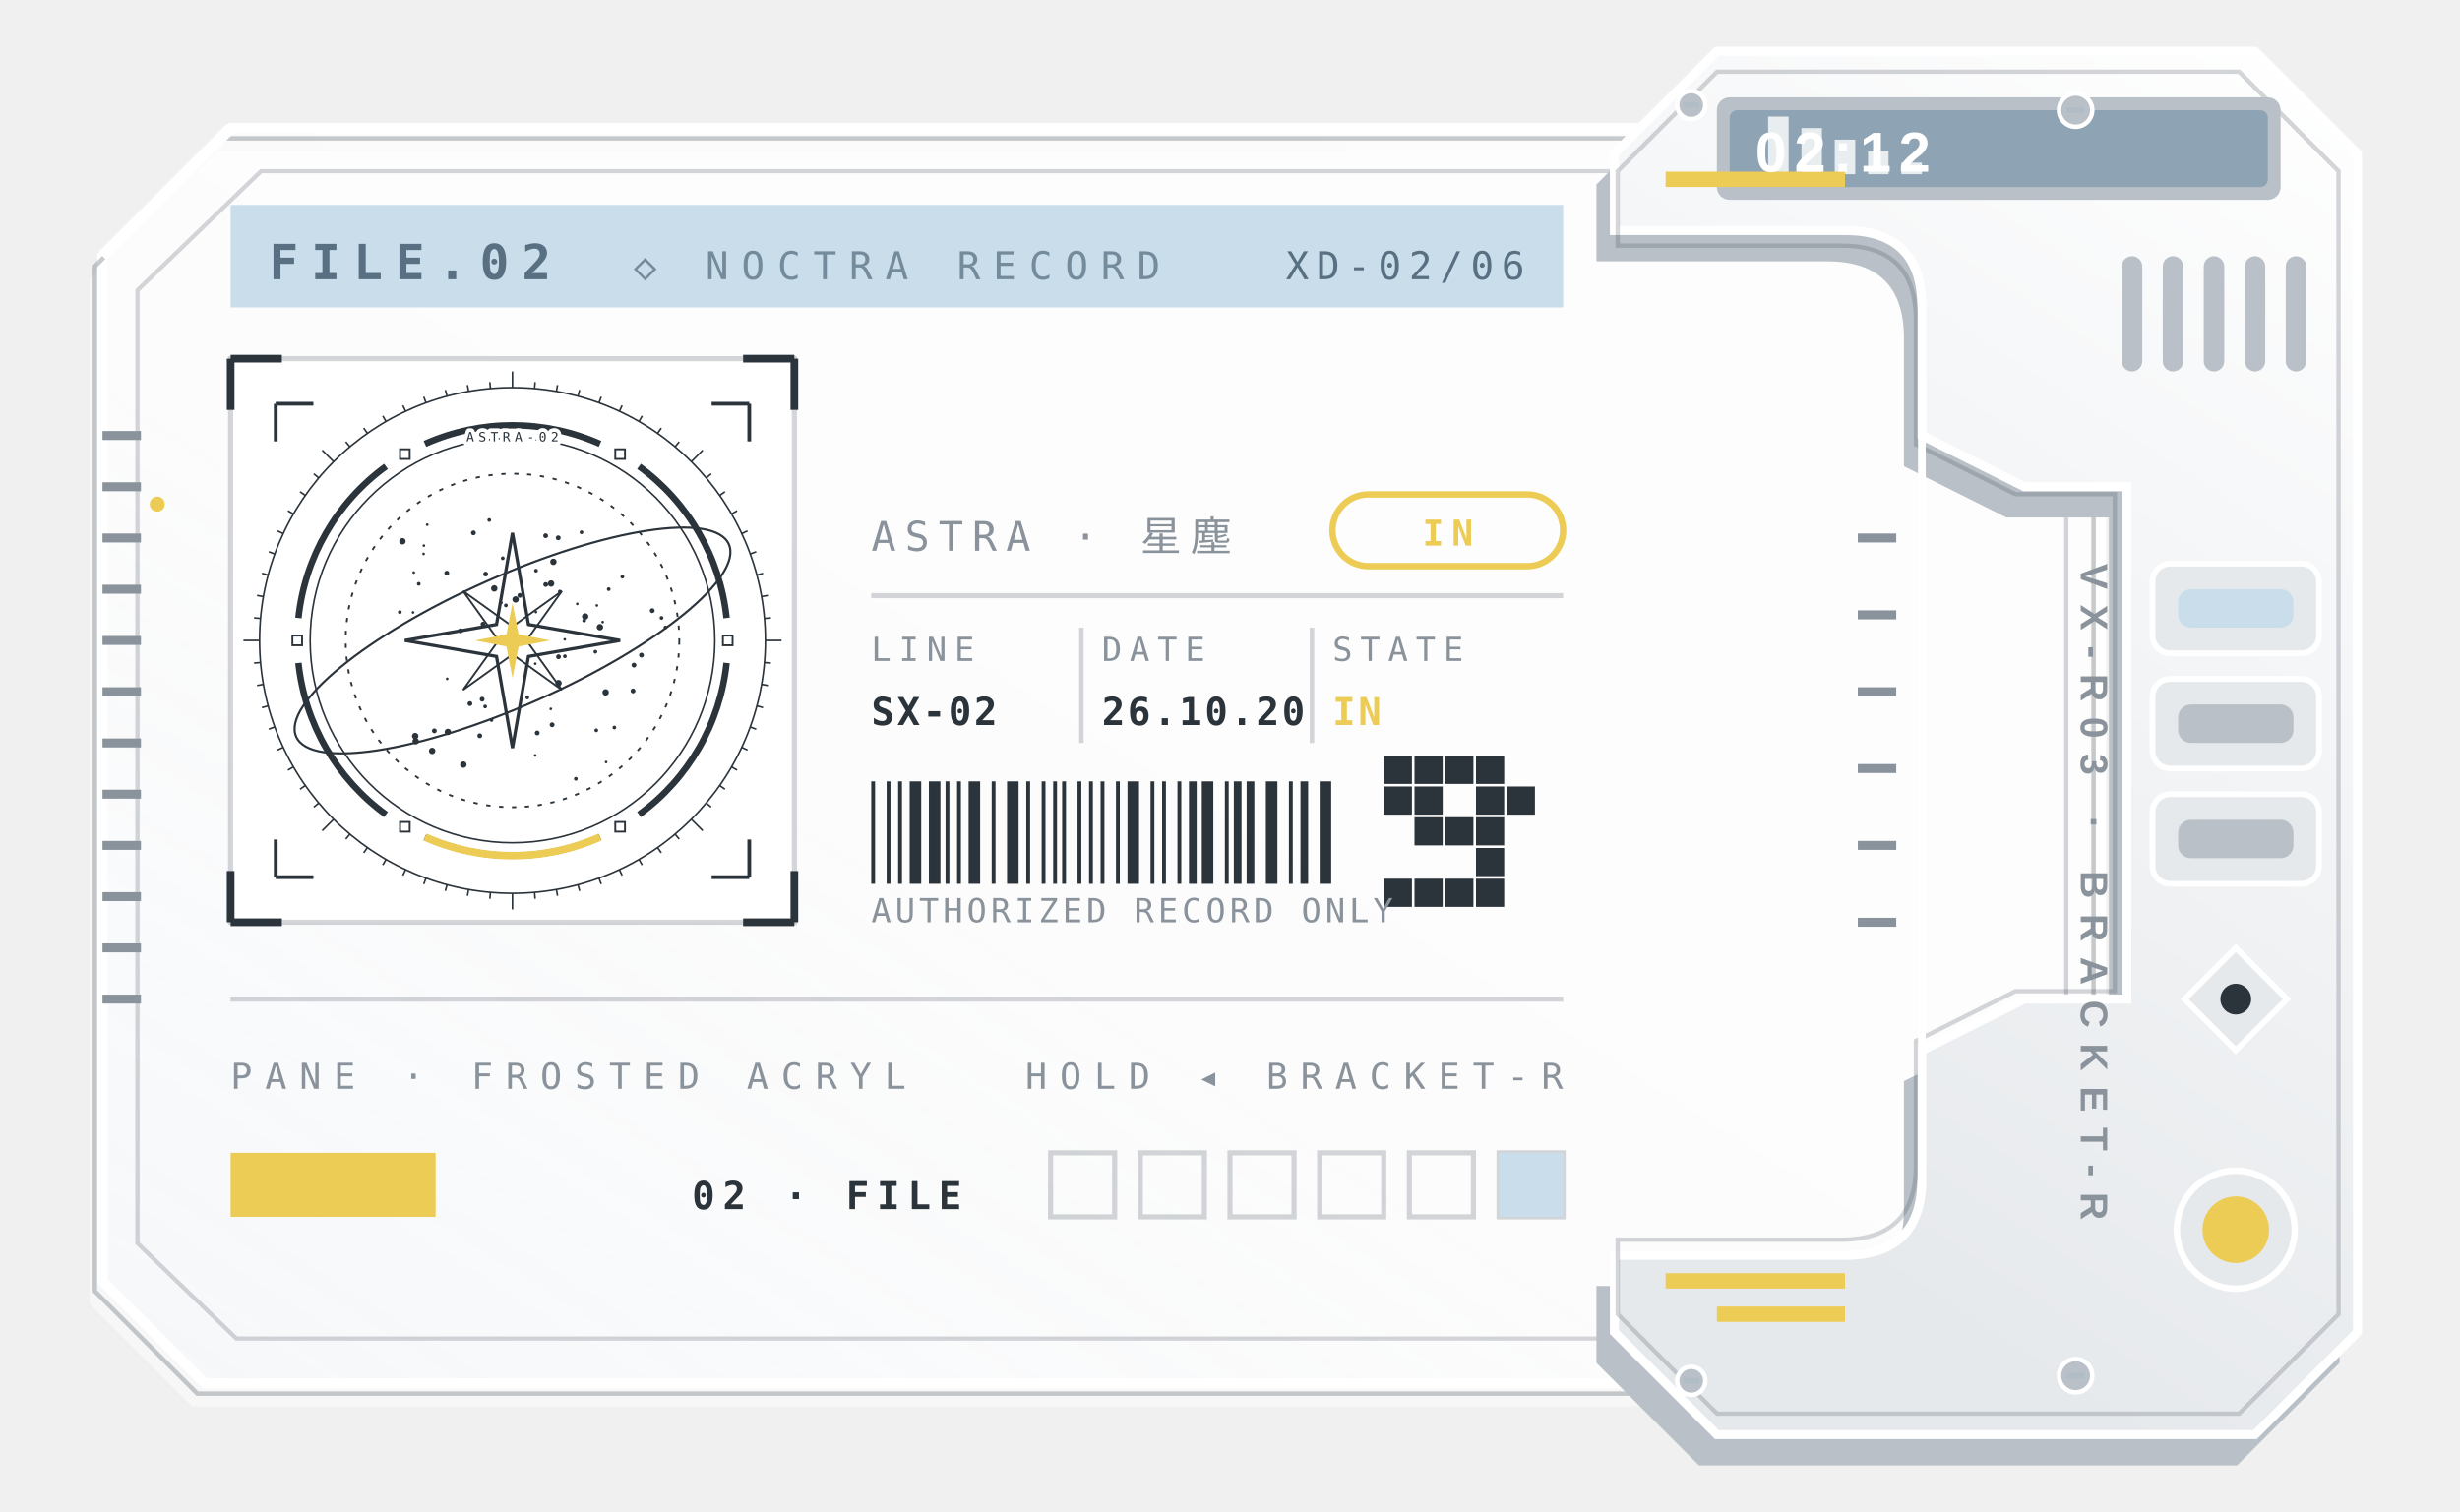
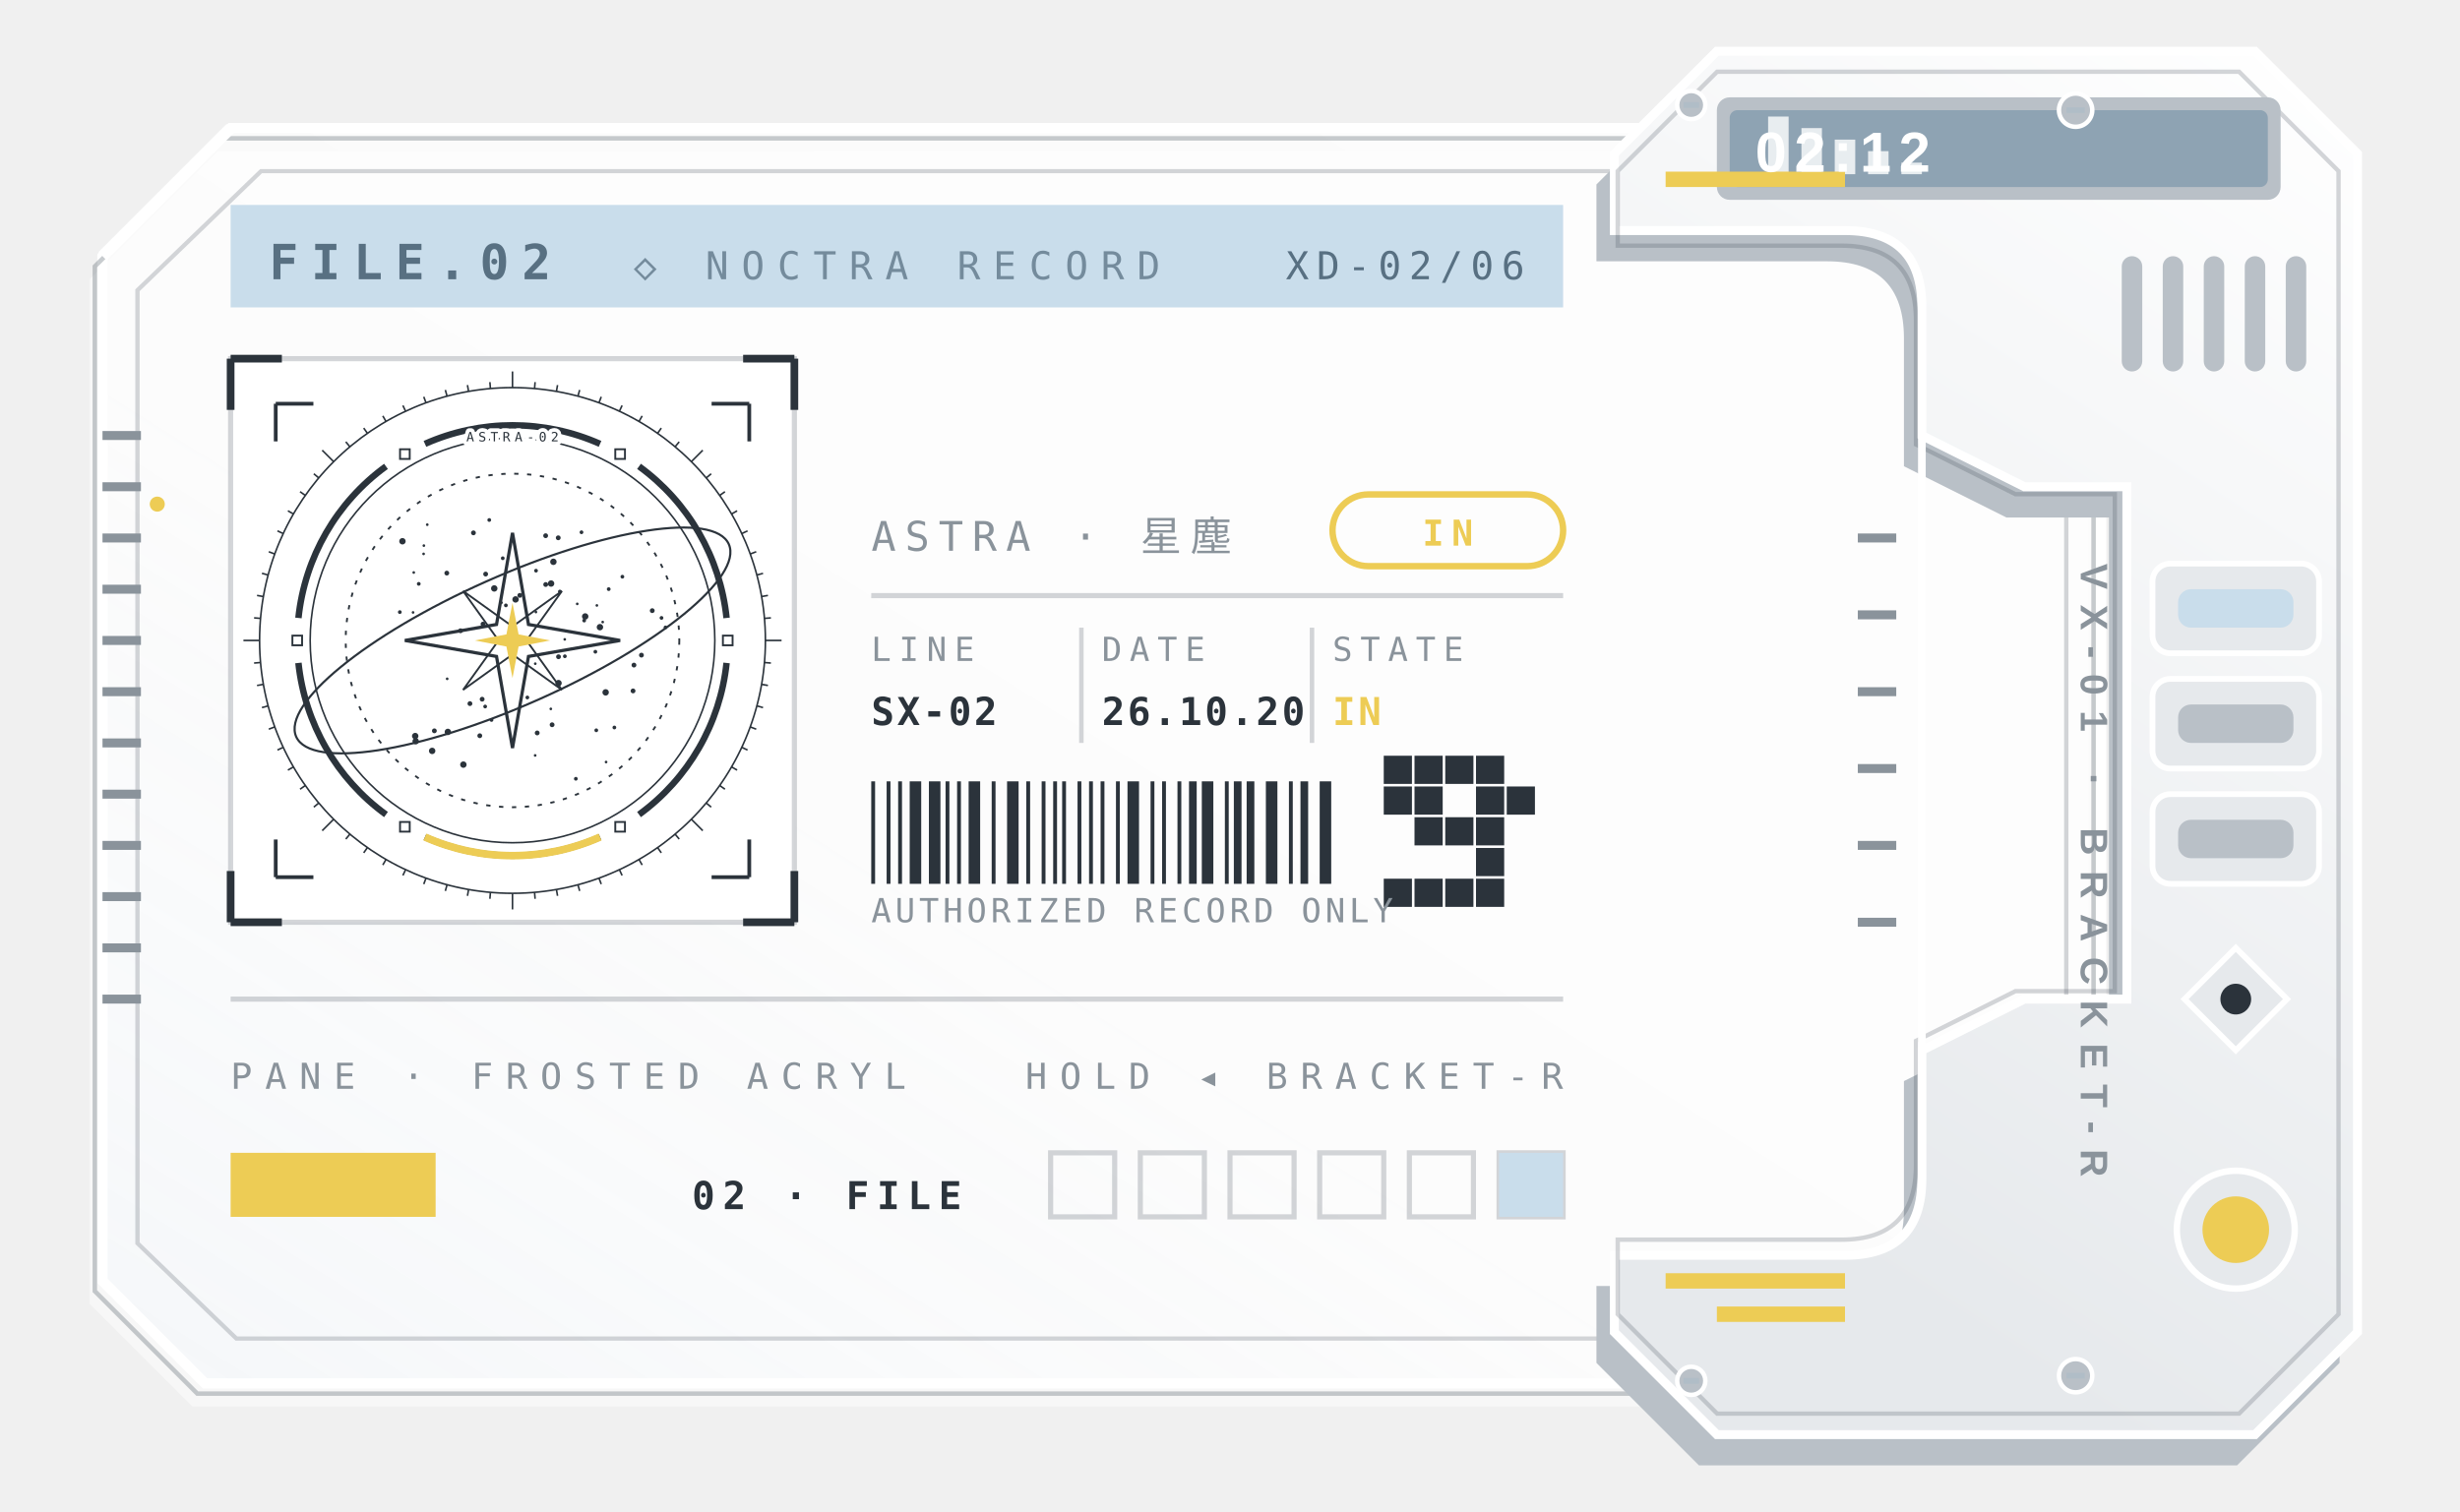
<svg xmlns="http://www.w3.org/2000/svg" width="384" height="236" viewBox="-4 -4 192 118">
  <g transform="translate(184 0) scale(-1 1)">
    <defs>
      <linearGradient id="p5010" x1="0" y1="0" x2="1" y2="1">
        <stop offset="0" stop-color="#FFFFFF" stop-opacity=".82" />
        <stop offset=".6" stop-color="#FFFFFF" stop-opacity=".66" />
        <stop offset="1" stop-color="#F4F7FA" stop-opacity=".74" />
      </linearGradient>
    </defs>
    <path d="M24 6H170L180 16V96L172 104H24Z" fill="rgba(255,255,255,.45)" transform="translate(1 1.8)" />
    <path d="M24 6H170L180 16V96L172 104H24Z" fill="url(#p5010)" />
    <path d="M24 6H170L180 16V96L172 104H24Z" fill="none" stroke="#FFFFFF" stroke-width=".8" />
    <path d="M24 6H170L180 16V96L172 104H24Z" fill="none" stroke="rgba(60,72,84,.28)" stroke-width=".35" transform="translate(.6 .8)" />
    <path d="M24 6H170L180 16V96L172 104H24Z" fill="none" stroke="rgba(60,72,84,.22)" stroke-width=".35" transform="translate(102.0 54.0) scale(.965 .93) translate(-102.0 -54.0)" />
    <path d="M180 30h-3" stroke="#8A939B" stroke-width=".7" />
    <path d="M180 34h-3" stroke="#8A939B" stroke-width=".7" />
    <path d="M180 38h-3" stroke="#8A939B" stroke-width=".7" />
    <path d="M180 42h-3" stroke="#8A939B" stroke-width=".7" />
    <path d="M180 46h-3" stroke="#8A939B" stroke-width=".7" />
    <path d="M180 50h-3" stroke="#8A939B" stroke-width=".7" />
    <path d="M180 54h-3" stroke="#8A939B" stroke-width=".7" />
    <path d="M180 58h-3" stroke="#8A939B" stroke-width=".7" />
    <path d="M180 62h-3" stroke="#8A939B" stroke-width=".7" />
    <path d="M180 66h-3" stroke="#8A939B" stroke-width=".7" />
    <path d="M180 70h-3" stroke="#8A939B" stroke-width=".7" />
    <path d="M180 74h-3" stroke="#8A939B" stroke-width=".7" />
    <path d="M170 6L180 16" stroke="#FFFFFF" stroke-width=".9" />
    <path d="M66 74H170" stroke="rgba(60,72,84,.22)" stroke-width=".4" />
    <rect x="66" y="86" width="5" height="5" fill="none" stroke="rgba(60,72,84,.22)" stroke-width=".4" />
    <rect x="73" y="86" width="5" height="5" fill="none" stroke="rgba(60,72,84,.22)" stroke-width=".4" />
    <rect x="80" y="86" width="5" height="5" fill="none" stroke="rgba(60,72,84,.22)" stroke-width=".4" />
    <rect x="87" y="86" width="5" height="5" fill="none" stroke="rgba(60,72,84,.22)" stroke-width=".4" />
    <rect x="94" y="86" width="5" height="5" fill="none" stroke="rgba(60,72,84,.22)" stroke-width=".4" />
    <rect x="101" y="86" width="5" height="5" fill="none" stroke="rgba(60,72,84,.22)" stroke-width=".4" />
    <rect x="66" y="86" width="5" height="5" fill="#C9DDEB" />
    <rect x="154" y="86" width="16" height="5" fill="#EDCC55" />
    <defs>
      <linearGradient id="b5011" x1="0" y1="0" x2=".35" y2="1">
        <stop offset="0" stop-color="#FFFFFF" />
        <stop offset="1" stop-color="#E6E9EC" />
      </linearGradient>
    </defs>
    <path d="M4 8L12 0H54L62 8V14H44Q38 14 38 20V30L30 34H22V74H30L38 78V88Q38 94 44 94H62V100L54 108H12L4 100Z" fill="#B9C0C7" transform="translate(1.4 2.4)" />
    <path d="M4 8L12 0H54L62 8V14H44Q38 14 38 20V30L30 34H22V74H30L38 78V88Q38 94 44 94H62V100L54 108H12L4 100Z" fill="url(#b5011)" />
    <path d="M4 8L12 0H54L62 8V14H44Q38 14 38 20V30L30 34H22V74H30L38 78V88Q38 94 44 94H62V100L54 108H12L4 100Z" fill="none" stroke="#FFFFFF" stroke-width=".7" />
    <path d="M4 8L12 0H54L62 8V14H44Q38 14 38 20V30L30 34H22V74H30L38 78V88Q38 94 44 94H62V100L54 108H12L4 100Z" fill="none" stroke="rgba(60,72,84,.22)" stroke-width=".35" transform="translate(1.6 1.6) scale(.97)" />
    <rect x="10" y="3.6" width="44" height="8" rx="1" fill="#B9C0C7" />
    <rect x="11" y="4.6" width="42" height="6" rx=".6" fill="#8EA3B3" />
    <rect x="38.0" y="8.7" width="1.6" height="0.9" fill="#FFFFFF" opacity=".8" />
    <rect x="40.6" y="7.8" width="1.6" height="1.8" fill="#FFFFFF" opacity=".8" />
    <rect x="43.2" y="6.9" width="1.6" height="2.7" fill="#FFFFFF" opacity=".8" />
    <rect x="45.8" y="6.0" width="1.6" height="3.6" fill="#FFFFFF" opacity=".8" />
    <rect x="48.4" y="5.1" width="1.6" height="4.5" fill="#FFFFFF" opacity=".8" />
    <rect x="8.0" y="16" width="1.6" height="9" rx=".8" fill="#B9C0C7" />
    <rect x="11.2" y="16" width="1.6" height="9" rx=".8" fill="#B9C0C7" />
    <rect x="14.4" y="16" width="1.6" height="9" rx=".8" fill="#B9C0C7" />
    <rect x="17.6" y="16" width="1.6" height="9" rx=".8" fill="#B9C0C7" />
    <rect x="20.8" y="16" width="1.6" height="9" rx=".8" fill="#B9C0C7" />
    <rect x="7" y="40" width="13" height="7" rx="1.4" fill="#E6E9EC" stroke="#FFFFFF" stroke-width=".45" />
    <rect x="9" y="42" width="9" height="3" rx="1" fill="#C9DDEB" />
    <rect x="7" y="49" width="13" height="7" rx="1.4" fill="#E6E9EC" stroke="#FFFFFF" stroke-width=".45" />
    <rect x="9" y="51" width="9" height="3" rx="1" fill="#B9C0C7" />
    <rect x="7" y="58" width="13" height="7" rx="1.4" fill="#E6E9EC" stroke="#FFFFFF" stroke-width=".45" />
    <rect x="9" y="60" width="9" height="3" rx="1" fill="#B9C0C7" />
    <path d="M13.5 70l4 4l-4 4l-4 -4Z" fill="#E6E9EC" stroke="#FFFFFF" stroke-width=".45" />
    <circle cx="13.5" cy="74" r="1.2" fill="#2B333B" />
    <path d="M44 96H58" stroke="#EDCC55" stroke-width="1.2" />
    <path d="M44 98.6H54" stroke="#EDCC55" stroke-width="1.2" />
    <path d="M44 10H58" stroke="#EDCC55" stroke-width="1.2" />
    <circle cx="13.5" cy="92" r="4.6" fill="#E6E9EC" stroke="#FFFFFF" stroke-width=".5" />
    <circle cx="13.5" cy="92" r="2.6" fill="#EDCC55">
      <animate attributeName="opacity" values="1;.35;1" dur="1.8s" repeatCount="indefinite" />
    </circle>
    <circle cx="26" cy="4.6" r="1.3" fill="#B9C0C7" stroke="#FFFFFF" stroke-width=".35" />
    <path d="M25.285 4.6H26.715" stroke="#B0BDC7" stroke-width=".45" />
    <circle cx="26" cy="103.4" r="1.3" fill="#B9C0C7" stroke="#FFFFFF" stroke-width=".35" />
    <path d="M25.285 103.4H26.715" stroke="#B0BDC7" stroke-width=".45" />
    <circle cx="56" cy="4.2" r="1.1" fill="#B9C0C7" stroke="#FFFFFF" stroke-width=".35" />
    <path d="M55.395 4.2H56.605" stroke="#B0BDC7" stroke-width=".45" />
    <circle cx="56" cy="103.8" r="1.1" fill="#B9C0C7" stroke="#FFFFFF" stroke-width=".35" />
    <path d="M55.395 103.8H56.605" stroke="#B0BDC7" stroke-width=".45" />
    <path d="M38 20V88" stroke="#FFFFFF" stroke-width=".6" />
    <path d="M40 38h3" stroke="#8A939B" stroke-width=".7" />
    <path d="M40 44h3" stroke="#8A939B" stroke-width=".7" />
    <path d="M40 50h3" stroke="#8A939B" stroke-width=".7" />
    <path d="M40 56h3" stroke="#8A939B" stroke-width=".7" />
    <path d="M40 62h3" stroke="#8A939B" stroke-width=".7" />
    <path d="M40 68h3" stroke="#8A939B" stroke-width=".7" />
  </g>
  <rect x="14" y="12" width="104" height="8" fill="#C9DDEB" />
  <text x="17" y="17.8" font-family="IBM Plex Mono, Menlo, monospace" font-weight="600" font-size="3.8" letter-spacing="1" text-anchor="start" fill="#587082">FILE.02</text>
  <text x="66.0" y="17.8" font-family="IBM Plex Mono, Menlo, monospace" font-weight="500" font-size="3" letter-spacing="1" text-anchor="middle" fill="#587082" opacity=".75">◇ NOCTRA RECORD</text>
  <text x="115" y="17.8" font-family="IBM Plex Mono, Menlo, monospace" font-weight="500" font-size="3" letter-spacing="0.6" text-anchor="end" fill="#587082">XD-02/06</text>
  <rect x="14" y="24" width="44" height="44" fill="#FFFFFF" stroke="rgba(60,72,84,.22)" stroke-width=".4" />
  <g transform="translate(15 25) scale(0.420)">
    <g>
      <animateTransform attributeName="transform" type="rotate" values="0 50 50;0 50 50;15 50 50;15 50 50" keyTimes="0;.5;.7;1" dur="4s" calcMode="spline" keySplines=".7 0 .2 1;.7 0 .2 1;.7 0 .2 1" repeatCount="indefinite" />
      <circle cx="50" cy="50" r="47" fill="none" stroke="#2B333B" stroke-width="0.3" />
      <path d="M97.00 50.00L100.00 50.00M96.82 54.10L98.02 54.20M96.29 58.16L97.47 58.37M95.40 62.16L96.56 62.48M94.17 66.07L95.29 66.49M92.60 69.86L93.68 70.37M90.70 73.50L91.74 74.10M88.50 76.96L89.48 77.65M86.00 80.21L86.92 80.98M83.23 83.23L85.36 85.36M80.21 86.00L80.98 86.92M76.96 88.50L77.65 89.48M73.50 90.70L74.10 91.74M69.86 92.60L70.37 93.68M66.07 94.17L66.49 95.29M62.16 95.40L62.48 96.56M58.16 96.29L58.37 97.47M54.10 96.82L54.20 98.02M50.00 97.00L50.00 100.00M45.90 96.82L45.80 98.02M41.84 96.29L41.63 97.47M37.84 95.40L37.52 96.56M33.93 94.17L33.51 95.29M30.14 92.60L29.63 93.68M26.50 90.70L25.90 91.74M23.04 88.50L22.35 89.48M19.79 86.00L19.02 86.92M16.77 83.23L14.64 85.36M14.00 80.21L13.08 80.98M11.50 76.96L10.52 77.65M9.30 73.50L8.26 74.10M7.40 69.86L6.32 70.37M5.83 66.07L4.71 66.49M4.60 62.16L3.44 62.48M3.71 58.16L2.53 58.37M3.18 54.10L1.98 54.20M3.00 50.00L0.00 50.00M3.18 45.90L1.98 45.80M3.71 41.84L2.53 41.63M4.60 37.84L3.44 37.52M5.83 33.93L4.71 33.51M7.40 30.14L6.32 29.63M9.30 26.50L8.26 25.90M11.50 23.04L10.52 22.35M14.00 19.79L13.08 19.02M16.77 16.77L14.64 14.64M19.79 14.00L19.02 13.08M23.04 11.50L22.35 10.52M26.50 9.30L25.90 8.26M30.14 7.40L29.63 6.32M33.93 5.83L33.51 4.71M37.84 4.60L37.52 3.44M41.84 3.71L41.63 2.53M45.90 3.18L45.80 1.98M50.00 3.00L50.00 0.00M54.10 3.18L54.20 1.98M58.16 3.71L58.37 2.53M62.16 4.60L62.48 3.44M66.07 5.83L66.49 4.71M69.86 7.40L70.37 6.32M73.50 9.30L74.10 8.26M76.96 11.50L77.65 10.52M80.21 14.00L80.98 13.08M83.23 16.77L85.36 14.64M86.00 19.79L86.92 19.02M88.50 23.04L89.48 22.35M90.70 26.50L91.74 25.90M92.60 30.14L93.68 29.63M94.17 33.93L95.29 33.51M95.40 37.84L96.56 37.52M96.29 41.84L97.47 41.63M96.82 45.90L98.02 45.80" fill="none" stroke="#2B333B" stroke-width="0.3" />
    </g>
    <g>
      <animateTransform attributeName="transform" type="rotate" values="0 50 50;0 50 50;-60 50 50;-60 50 50" keyTimes="0;.3;.5;1" dur="4s" calcMode="spline" keySplines=".7 0 .2 1;.7 0 .2 1;.7 0 .2 1" repeatCount="indefinite" />
      <path d="M89.78 54.18A40 40 0 0 1 73.51 82.36" fill="none" stroke="#2B333B" stroke-width="1.2" />
      <path d="M66.27 86.54A40 40 0 0 1 33.73 86.54" fill="none" stroke="#2B333B" stroke-width="1.2" />
      <path d="M26.49 82.36A40 40 0 0 1 10.22 54.18" fill="none" stroke="#2B333B" stroke-width="1.2" />
      <path d="M10.22 45.82A40 40 0 0 1 26.49 17.64" fill="none" stroke="#2B333B" stroke-width="1.2" />
      <path d="M33.73 13.46A40 40 0 0 1 66.27 13.46" fill="none" stroke="#2B333B" stroke-width="1.2" />
      <path d="M73.51 17.64A40 40 0 0 1 89.78 45.82" fill="none" stroke="#2B333B" stroke-width="1.2" />
      <circle cx="50" cy="50" r="37.6" fill="none" stroke="#2B333B" stroke-width="0.3" />
      <rect x="89.10" y="49.10" width="1.8" height="1.8" fill="#FFFFFF" stroke="#2B333B" stroke-width="0.35" />
      <rect x="69.10" y="83.74" width="1.8" height="1.8" fill="#FFFFFF" stroke="#2B333B" stroke-width="0.35" />
      <rect x="29.10" y="83.74" width="1.8" height="1.8" fill="#FFFFFF" stroke="#2B333B" stroke-width="0.35" />
      <rect x="9.10" y="49.10" width="1.8" height="1.8" fill="#FFFFFF" stroke="#2B333B" stroke-width="0.35" />
      <rect x="29.10" y="14.46" width="1.8" height="1.8" fill="#FFFFFF" stroke="#2B333B" stroke-width="0.35" />
      <rect x="69.10" y="14.46" width="1.8" height="1.8" fill="#FFFFFF" stroke="#2B333B" stroke-width="0.35" />
      <path d="M66.27 86.54A40 40 0 0 1 33.73 86.54" fill="none" stroke="#EDCC55" stroke-width="1.4" />
    </g>
    <circle cx="50" cy="50" r="31" fill="none" stroke="#2B333B" stroke-width="0.35" stroke-dasharray="0.8 1.6">
      <animate attributeName="stroke-dashoffset" values="0;-12" dur="2s" repeatCount="indefinite" />
    </circle>
    <ellipse cx="50" cy="50" rx="44" ry="12" transform="rotate(-24 50 50)" fill="none" stroke="#2B333B" stroke-width="0.4" />
    <g transform="rotate(-24 50 50)">
      <circle r="1.4" fill="#EDCC55">
        <animateMotion dur="4s" repeatCount="indefinite" path="M6 50A44 12 0 1 0 94 50A44 12 0 1 0 6 50" />
      </circle>
    </g>
    <g>
      <animate attributeName="opacity" values=".25;.25;1;.25;.25" keyTimes="0;0.000;0.040;0.080;1" dur="4s" repeatCount="indefinite" />
      <circle cx="33.48" cy="33.91" r="0.25" fill="#2B333B" />
      <circle cx="62.82" cy="29.89" r="0.35" fill="#2B333B" />
      <circle cx="34.16" cy="28.48" r="0.25" fill="#2B333B" />
      <circle cx="32.01" cy="68.73" r="0.6" fill="#2B333B" />
      <circle cx="31.52" cy="44.79" r="0.25" fill="#2B333B" />
      <circle cx="48.19" cy="34.72" r="0.35" fill="#2B333B" />
      <circle cx="70.42" cy="38.15" r="0.35" fill="#2B333B" />
      <circle cx="50.57" cy="42.37" r="0.6" fill="#2B333B" />
      <circle cx="54.23" cy="54.32" r="0.25" fill="#2B333B" />
      <circle cx="52.76" cy="60.60" r="0.35" fill="#2B333B" />
      <circle cx="58.80" cy="40.91" r="0.35" fill="#2B333B" />
      <circle cx="29.06" cy="44.73" r="0.35" fill="#2B333B" />
      <circle cx="61.77" cy="75.71" r="0.35" fill="#2B333B" />
      <circle cx="75.97" cy="44.46" r="0.45" fill="#2B333B" />
      <circle cx="65.40" cy="52.10" r="0.35" fill="#2B333B" />
      <circle cx="48.82" cy="63.58" r="0.25" fill="#2B333B" />
      <circle cx="31.65" cy="37.37" r="0.25" fill="#2B333B" />
      <circle cx="40.87" cy="73.08" r="0.6" fill="#2B333B" />
      <circle cx="46.61" cy="40.33" r="0.6" fill="#2B333B" />
      <circle cx="47.95" cy="42.98" r="0.25" fill="#2B333B" />
      <circle cx="63.51" cy="45.54" r="0.6" fill="#2B333B" />
      <circle cx="73.96" cy="52.73" r="0.45" fill="#2B333B" />
      <circle cx="31.92" cy="67.77" r="0.6" fill="#2B333B" />
      <circle cx="59.73" cy="52.94" r="0.35" fill="#2B333B" />
    </g>
    <g>
      <animate attributeName="opacity" values=".25;.25;1;.25;.25" keyTimes="0;0.333;0.373;0.413;1" dur="4s" repeatCount="indefinite" />
      <circle cx="58.55" cy="57.93" r="0.6" fill="#2B333B" />
      <circle cx="42.09" cy="61.74" r="0.45" fill="#2B333B" />
      <circle cx="51.36" cy="41.62" r="0.45" fill="#2B333B" />
      <circle cx="54.35" cy="44.72" r="0.25" fill="#2B333B" />
      <circle cx="54.59" cy="67.19" r="0.45" fill="#2B333B" />
      <circle cx="62.03" cy="43.20" r="0.25" fill="#2B333B" />
      <circle cx="44.92" cy="62.28" r="0.35" fill="#2B333B" />
      <circle cx="56.16" cy="30.53" r="0.45" fill="#2B333B" />
      <circle cx="59.71" cy="49.80" r="0.25" fill="#2B333B" />
      <circle cx="67.31" cy="59.65" r="0.6" fill="#2B333B" />
      <circle cx="72.57" cy="54.58" r="0.45" fill="#2B333B" />
      <circle cx="57.60" cy="35.38" r="0.6" fill="#2B333B" />
      <circle cx="67.39" cy="72.60" r="0.25" fill="#2B333B" />
      <circle cx="54.37" cy="37.03" r="0.35" fill="#2B333B" />
      <circle cx="65.57" cy="66.70" r="0.35" fill="#2B333B" />
      <circle cx="33.53" cy="32.37" r="0.25" fill="#2B333B" />
      <circle cx="57.12" cy="62.72" r="0.25" fill="#2B333B" />
      <circle cx="57.17" cy="39.42" r="0.6" fill="#2B333B" />
      <circle cx="67.88" cy="40.46" r="0.35" fill="#2B333B" />
      <circle cx="66.25" cy="47.53" r="0.6" fill="#2B333B" />
      <circle cx="45.01" cy="37.66" r="0.45" fill="#2B333B" />
      <circle cx="46.10" cy="64.78" r="0.35" fill="#2B333B" />
      <circle cx="68.93" cy="66.18" r="0.35" fill="#2B333B" />
      <circle cx="37.79" cy="37.48" r="0.45" fill="#2B333B" />
    </g>
    <g>
      <animate attributeName="opacity" values=".25;.25;1;.25;.25" keyTimes="0;0.667;0.707;0.747;1" dur="4s" repeatCount="indefinite" />
      <circle cx="57.36" cy="65.67" r="0.45" fill="#2B333B" />
      <circle cx="72.40" cy="59.38" r="0.45" fill="#2B333B" />
      <circle cx="42.74" cy="30.00" r="0.45" fill="#2B333B" />
      <circle cx="35.48" cy="66.80" r="0.45" fill="#2B333B" />
      <circle cx="56.17" cy="39.60" r="0.45" fill="#2B333B" />
      <circle cx="63.32" cy="46.30" r="0.35" fill="#2B333B" />
      <circle cx="44.52" cy="46.96" r="0.45" fill="#2B333B" />
      <circle cx="44.36" cy="60.92" r="0.45" fill="#2B333B" />
      <circle cx="58.50" cy="30.92" r="0.45" fill="#2B333B" />
      <circle cx="37.99" cy="67.00" r="0.6" fill="#2B333B" />
      <circle cx="35.07" cy="70.53" r="0.6" fill="#2B333B" />
      <circle cx="77.69" cy="45.81" r="0.35" fill="#2B333B" />
      <circle cx="40.34" cy="48.20" r="0.45" fill="#2B333B" />
      <circle cx="65.68" cy="43.49" r="0.25" fill="#2B333B" />
      <circle cx="45.68" cy="27.61" r="0.35" fill="#2B333B" />
      <circle cx="29.55" cy="31.56" r="0.6" fill="#2B333B" />
      <circle cx="43.92" cy="67.71" r="0.45" fill="#2B333B" />
      <circle cx="48.77" cy="43.48" r="0.35" fill="#2B333B" />
      <circle cx="32.58" cy="39.48" r="0.35" fill="#2B333B" />
      <circle cx="54.21" cy="71.37" r="0.25" fill="#2B333B" />
      <circle cx="78.43" cy="47.58" r="0.35" fill="#2B333B" />
      <circle cx="58.55" cy="53.03" r="0.45" fill="#2B333B" />
      <circle cx="66.76" cy="46.58" r="0.25" fill="#2B333B" />
      <circle cx="37.86" cy="57.13" r="0.25" fill="#2B333B" />
    </g>
    <g>
      <animateTransform attributeName="transform" type="rotate" values="0 50 50;0 50 50;45 50 50;45 50 50" keyTimes="0;.4;.55;1" dur="4s" calcMode="spline" keySplines=".7 0 .2 1;.7 0 .2 1;.7 0 .2 1" repeatCount="indefinite" />
      <path d="M50.00 30.00L52.97 47.03L70.00 50.00L52.97 52.97L50.00 70.00L47.03 52.97L30.00 50.00L47.03 47.03Z" fill="none" stroke="#2B333B" stroke-width="0.6" stroke-linejoin="miter" />
    </g>
    <path d="M59.19 40.81L52.60 50.00L59.19 59.19L50.00 52.60L40.81 59.19L47.40 50.00L40.81 40.81L50.00 47.40Z" fill="none" stroke="#2B333B" stroke-width="0.35" stroke-linejoin="miter" />
    <g transform="translate(50 50)">
      <g>
        <animateTransform attributeName="transform" type="scale" values="1;1;1.5;1;1" keyTimes="0;.38;.44;.56;1" dur="4s" repeatCount="indefinite" />
        <g transform="translate(-50 -50)">
          <path d="M50.00 43.00L51.13 48.87L57.00 50.00L51.13 51.13L50.00 57.00L48.87 51.13L43.00 50.00L48.87 48.87Z" fill="#EDCC55" />
        </g>
      </g>
    </g>
    <g transform="translate(50 50)">
      <g opacity="0">
        <animateTransform attributeName="transform" type="scale" values="1;1;1.5;1.5" keyTimes="0;0.42;0.62;1" dur="4s" repeatCount="indefinite" />
        <animate attributeName="opacity" values="0;0;.9;0;0" keyTimes="0;0.42;0.43;0.62;1" dur="4s" repeatCount="indefinite" />
        <g transform="translate(-50 -50)">
          <path d="M50.00 30.00L52.97 47.03L70.00 50.00L52.97 52.97L50.00 70.00L47.03 52.97L30.00 50.00L47.03 47.03Z" fill="none" stroke="#EDCC55" stroke-width="0.5" stroke-linejoin="miter" />
        </g>
      </g>
    </g>
    <g transform="translate(50 50)">
      <g>
        <animateTransform attributeName="transform" type="scale" values="1.2;1.2;.96;1;1" keyTimes="0;.28;.38;.44;1" dur="4s" repeatCount="indefinite" />
        <animate attributeName="opacity" values="0;0;1;.2;1;1;0" keyTimes="0;.28;.32;.35;.38;.92;1" dur="4s" repeatCount="indefinite" />
        <g transform="translate(-50 -50)">
          <path d="M6 6h7M6 6v7M94 6h-7M94 6v7M6 94h7M6 94v-7M94 94h-7M94 94v-7" fill="none" stroke="#2B333B" stroke-width="0.7" />
        </g>
      </g>
    </g>
    <text x="50" y="13" text-anchor="middle" font-family="IBM Plex Mono, Menlo, monospace" font-weight="500" font-size="2.4" letter-spacing="0.8" fill="#2B333B" stroke="#FFFFFF" stroke-width="1.4" paint-order="stroke" stroke-linejoin="round">ASTRA-02</text>
    <text x="50" y="90" text-anchor="middle" font-family="IBM Plex Mono, Menlo, monospace" font-weight="500" font-size="2.2" letter-spacing="0.6" fill="#2B333B" opacity="0" stroke="#FFFFFF" stroke-width="1.4" paint-order="stroke" stroke-linejoin="round">DENSITY 0.82<animate attributeName="opacity" values="0;0;1;1;0;0" keyTimes="0.000;0.000;0.001;0.250;0.251;1.000" dur="4s" repeatCount="indefinite" />
    </text>
    <text x="50" y="90" text-anchor="middle" font-family="IBM Plex Mono, Menlo, monospace" font-weight="500" font-size="2.2" letter-spacing="0.6" fill="#2B333B" opacity="0" stroke="#FFFFFF" stroke-width="1.4" paint-order="stroke" stroke-linejoin="round">DENSITY 0.79<animate attributeName="opacity" values="0;0;1;1;0;0" keyTimes="0.000;0.250;0.251;0.500;0.501;1.000" dur="4s" repeatCount="indefinite" />
    </text>
    <text x="50" y="90" text-anchor="middle" font-family="IBM Plex Mono, Menlo, monospace" font-weight="500" font-size="2.2" letter-spacing="0.6" fill="#2B333B" opacity="0" stroke="#FFFFFF" stroke-width="1.4" paint-order="stroke" stroke-linejoin="round">DENSITY 0.86<animate attributeName="opacity" values="0;0;1;1;0;0" keyTimes="0.000;0.500;0.501;0.750;0.751;1.000" dur="4s" repeatCount="indefinite" />
    </text>
    <text x="50" y="90" text-anchor="middle" font-family="IBM Plex Mono, Menlo, monospace" font-weight="500" font-size="2.2" letter-spacing="0.6" fill="#2B333B" opacity="0" stroke="#FFFFFF" stroke-width="1.4" paint-order="stroke" stroke-linejoin="round">DENSITY 0.81<animate attributeName="opacity" values="0;0;1;1;0;0" keyTimes="0.000;0.750;0.751;1.000;1.000;1.000" dur="4s" repeatCount="indefinite" />
    </text>
  </g>
  <path d="M14 24h4M14 24v4M58 24h-4M58 24v4M14 68h4M14 68v-4M58 68h-4M58 68v-4" stroke="#2B333B" stroke-width=".6" fill="none" />
  <text x="64" y="33" font-family="Archivo, Arial, sans-serif" font-weight="800" font-size="10.5" letter-spacing="0" text-anchor="start" fill="#2B333B" />
  <text x="64" y="39" font-family="IBM Plex Mono, Menlo, monospace" font-weight="500" font-size="3.2" letter-spacing="0.7" text-anchor="start" fill="#8A939B">ASTRA · 星塵</text>
  <rect x="100" y="34.6" width="18" height="5.6" rx="2.8" fill="none" stroke="#EDCC55" stroke-width=".5" />
  <text x="109" y="38.6" font-family="IBM Plex Mono, Menlo, monospace" font-weight="700" font-size="2.8" letter-spacing="0.6" text-anchor="middle" fill="#EDCC55">IN</text>
  <path d="M64 42.5H118" stroke="rgba(60,72,84,.22)" stroke-width=".4" />
  <text x="64.0" y="47.6" font-family="IBM Plex Mono, Menlo, monospace" font-weight="500" font-size="2.6" letter-spacing="0.6" text-anchor="start" fill="#8A939B">LINE</text>
  <text x="64.0" y="52.6" font-family="IBM Plex Mono, Menlo, monospace" font-weight="600" font-size="3" letter-spacing="0.2" text-anchor="start" fill="#2B333B">SX-02</text>
  <text x="82.0" y="47.6" font-family="IBM Plex Mono, Menlo, monospace" font-weight="500" font-size="2.6" letter-spacing="0.6" text-anchor="start" fill="#8A939B">DATE</text>
  <text x="82.0" y="52.6" font-family="IBM Plex Mono, Menlo, monospace" font-weight="600" font-size="3" letter-spacing="0.2" text-anchor="start" fill="#2B333B">26.10.20</text>
  <path d="M80.4 45V54" stroke="rgba(60,72,84,.22)" stroke-width=".35" />
  <text x="100.0" y="47.6" font-family="IBM Plex Mono, Menlo, monospace" font-weight="500" font-size="2.6" letter-spacing="0.6" text-anchor="start" fill="#8A939B">STATE</text>
  <text x="100.0" y="52.6" font-family="IBM Plex Mono, Menlo, monospace" font-weight="600" font-size="3" letter-spacing="0.2" text-anchor="start" fill="#EDCC55">IN</text>
  <path d="M98.4 45V54" stroke="rgba(60,72,84,.22)" stroke-width=".35" />
  <rect x="64.00" y="57" width="0.3" height="8" fill="#2B333B" />
  <rect x="65.20" y="57" width="0.3" height="8" fill="#2B333B" />
  <rect x="66.10" y="57" width="0.3" height="8" fill="#2B333B" />
  <rect x="67.00" y="57" width="0.9" height="8" fill="#2B333B" />
  <rect x="68.50" y="57" width="0.9" height="8" fill="#2B333B" />
  <rect x="69.80" y="57" width="0.3" height="8" fill="#2B333B" />
  <rect x="70.70" y="57" width="0.3" height="8" fill="#2B333B" />
  <rect x="71.60" y="57" width="0.9" height="8" fill="#2B333B" />
  <rect x="73.40" y="57" width="0.3" height="8" fill="#2B333B" />
  <rect x="74.60" y="57" width="0.9" height="8" fill="#2B333B" />
  <rect x="76.10" y="57" width="0.3" height="8" fill="#2B333B" />
  <rect x="77.30" y="57" width="0.3" height="8" fill="#2B333B" />
  <rect x="78.20" y="57" width="0.3" height="8" fill="#2B333B" />
  <rect x="78.90" y="57" width="0.3" height="8" fill="#2B333B" />
  <rect x="80.10" y="57" width="0.3" height="8" fill="#2B333B" />
  <rect x="81.00" y="57" width="0.3" height="8" fill="#2B333B" />
  <rect x="81.90" y="57" width="0.3" height="8" fill="#2B333B" />
  <rect x="83.10" y="57" width="0.3" height="8" fill="#2B333B" />
  <rect x="84.00" y="57" width="0.9" height="8" fill="#2B333B" />
  <rect x="85.80" y="57" width="0.3" height="8" fill="#2B333B" />
  <rect x="86.70" y="57" width="0.3" height="8" fill="#2B333B" />
  <rect x="87.90" y="57" width="0.3" height="8" fill="#2B333B" />
  <rect x="88.80" y="57" width="0.6" height="8" fill="#2B333B" />
  <rect x="89.80" y="57" width="0.9" height="8" fill="#2B333B" />
  <rect x="91.60" y="57" width="0.3" height="8" fill="#2B333B" />
  <rect x="92.30" y="57" width="0.6" height="8" fill="#2B333B" />
  <rect x="93.30" y="57" width="0.6" height="8" fill="#2B333B" />
  <rect x="94.80" y="57" width="0.9" height="8" fill="#2B333B" />
  <rect x="96.60" y="57" width="0.3" height="8" fill="#2B333B" />
  <rect x="97.50" y="57" width="0.6" height="8" fill="#2B333B" />
  <rect x="99.00" y="57" width="0.9" height="8" fill="#2B333B" />
  <g transform="translate(104 55)">
    <rect x="0.0" y="0.0" width="2.2" height="2.2" fill="#2B333B" />
    <rect x="2.4" y="0.0" width="2.2" height="2.2" fill="#2B333B" />
    <rect x="4.8" y="0.0" width="2.2" height="2.2" fill="#2B333B" />
    <rect x="7.2" y="0.0" width="2.2" height="2.2" fill="#2B333B" />
    <rect x="0.0" y="2.4" width="2.2" height="2.2" fill="#2B333B" />
    <rect x="2.4" y="2.4" width="2.2" height="2.2" fill="#2B333B" />
    <rect x="7.2" y="2.4" width="2.2" height="2.2" fill="#2B333B" />
    <rect x="9.6" y="2.4" width="2.2" height="2.2" fill="#2B333B" />
    <rect x="2.4" y="4.8" width="2.2" height="2.2" fill="#2B333B" />
    <rect x="4.8" y="4.8" width="2.2" height="2.2" fill="#2B333B" />
    <rect x="7.2" y="4.8" width="2.2" height="2.2" fill="#2B333B" />
    <rect x="7.2" y="7.2" width="2.2" height="2.2" fill="#2B333B" />
    <rect x="0.0" y="9.6" width="2.2" height="2.2" fill="#2B333B" />
    <rect x="2.4" y="9.6" width="2.2" height="2.2" fill="#2B333B" />
    <rect x="4.8" y="9.6" width="2.2" height="2.2" fill="#2B333B" />
    <rect x="7.2" y="9.6" width="2.2" height="2.2" fill="#2B333B" />
  </g>
  <text x="64" y="68" font-family="IBM Plex Mono, Menlo, monospace" font-weight="500" font-size="2.6" letter-spacing="0.3" text-anchor="start" fill="#8A939B">AUTHORIZED RECORD ONLY</text>
  <text x="14" y="81" font-family="IBM Plex Mono, Menlo, monospace" font-weight="500" font-size="2.8" letter-spacing="1" text-anchor="start" fill="#8A939B">PANE · FROSTED ACRYL</text>
  <text x="118" y="81" font-family="IBM Plex Mono, Menlo, monospace" font-weight="500" font-size="2.8" letter-spacing="1" text-anchor="end" fill="#8A939B">HOLD ◂ BRACKET-R</text>
  <text x="50" y="90.4" font-family="IBM Plex Mono, Menlo, monospace" font-weight="600" font-size="3" letter-spacing="0.6" text-anchor="start" fill="#2B333B">02 · FILE</text>
  <text x="133" y="9.4" font-family="Archivo, Arial, sans-serif" font-weight="800" font-size="4.4" letter-spacing="0.6" text-anchor="start" fill="#FFFFFF">02:12</text>
-   <text x="0" y="0" font-family="Archivo, Arial, sans-serif" font-weight="700" font-size="3" letter-spacing="1.2" text-anchor="start" fill="#8A939B" transform="translate(158.4 40) rotate(90)">VX-R03 · BRACKET-R</text>
+   <text x="0" y="0" font-family="Archivo, Arial, sans-serif" font-weight="700" font-size="3" letter-spacing="1.2" text-anchor="start" fill="#8A939B" transform="translate(158.4 40) rotate(90)">VX-01 · BRACKET-R</text>
</svg>
